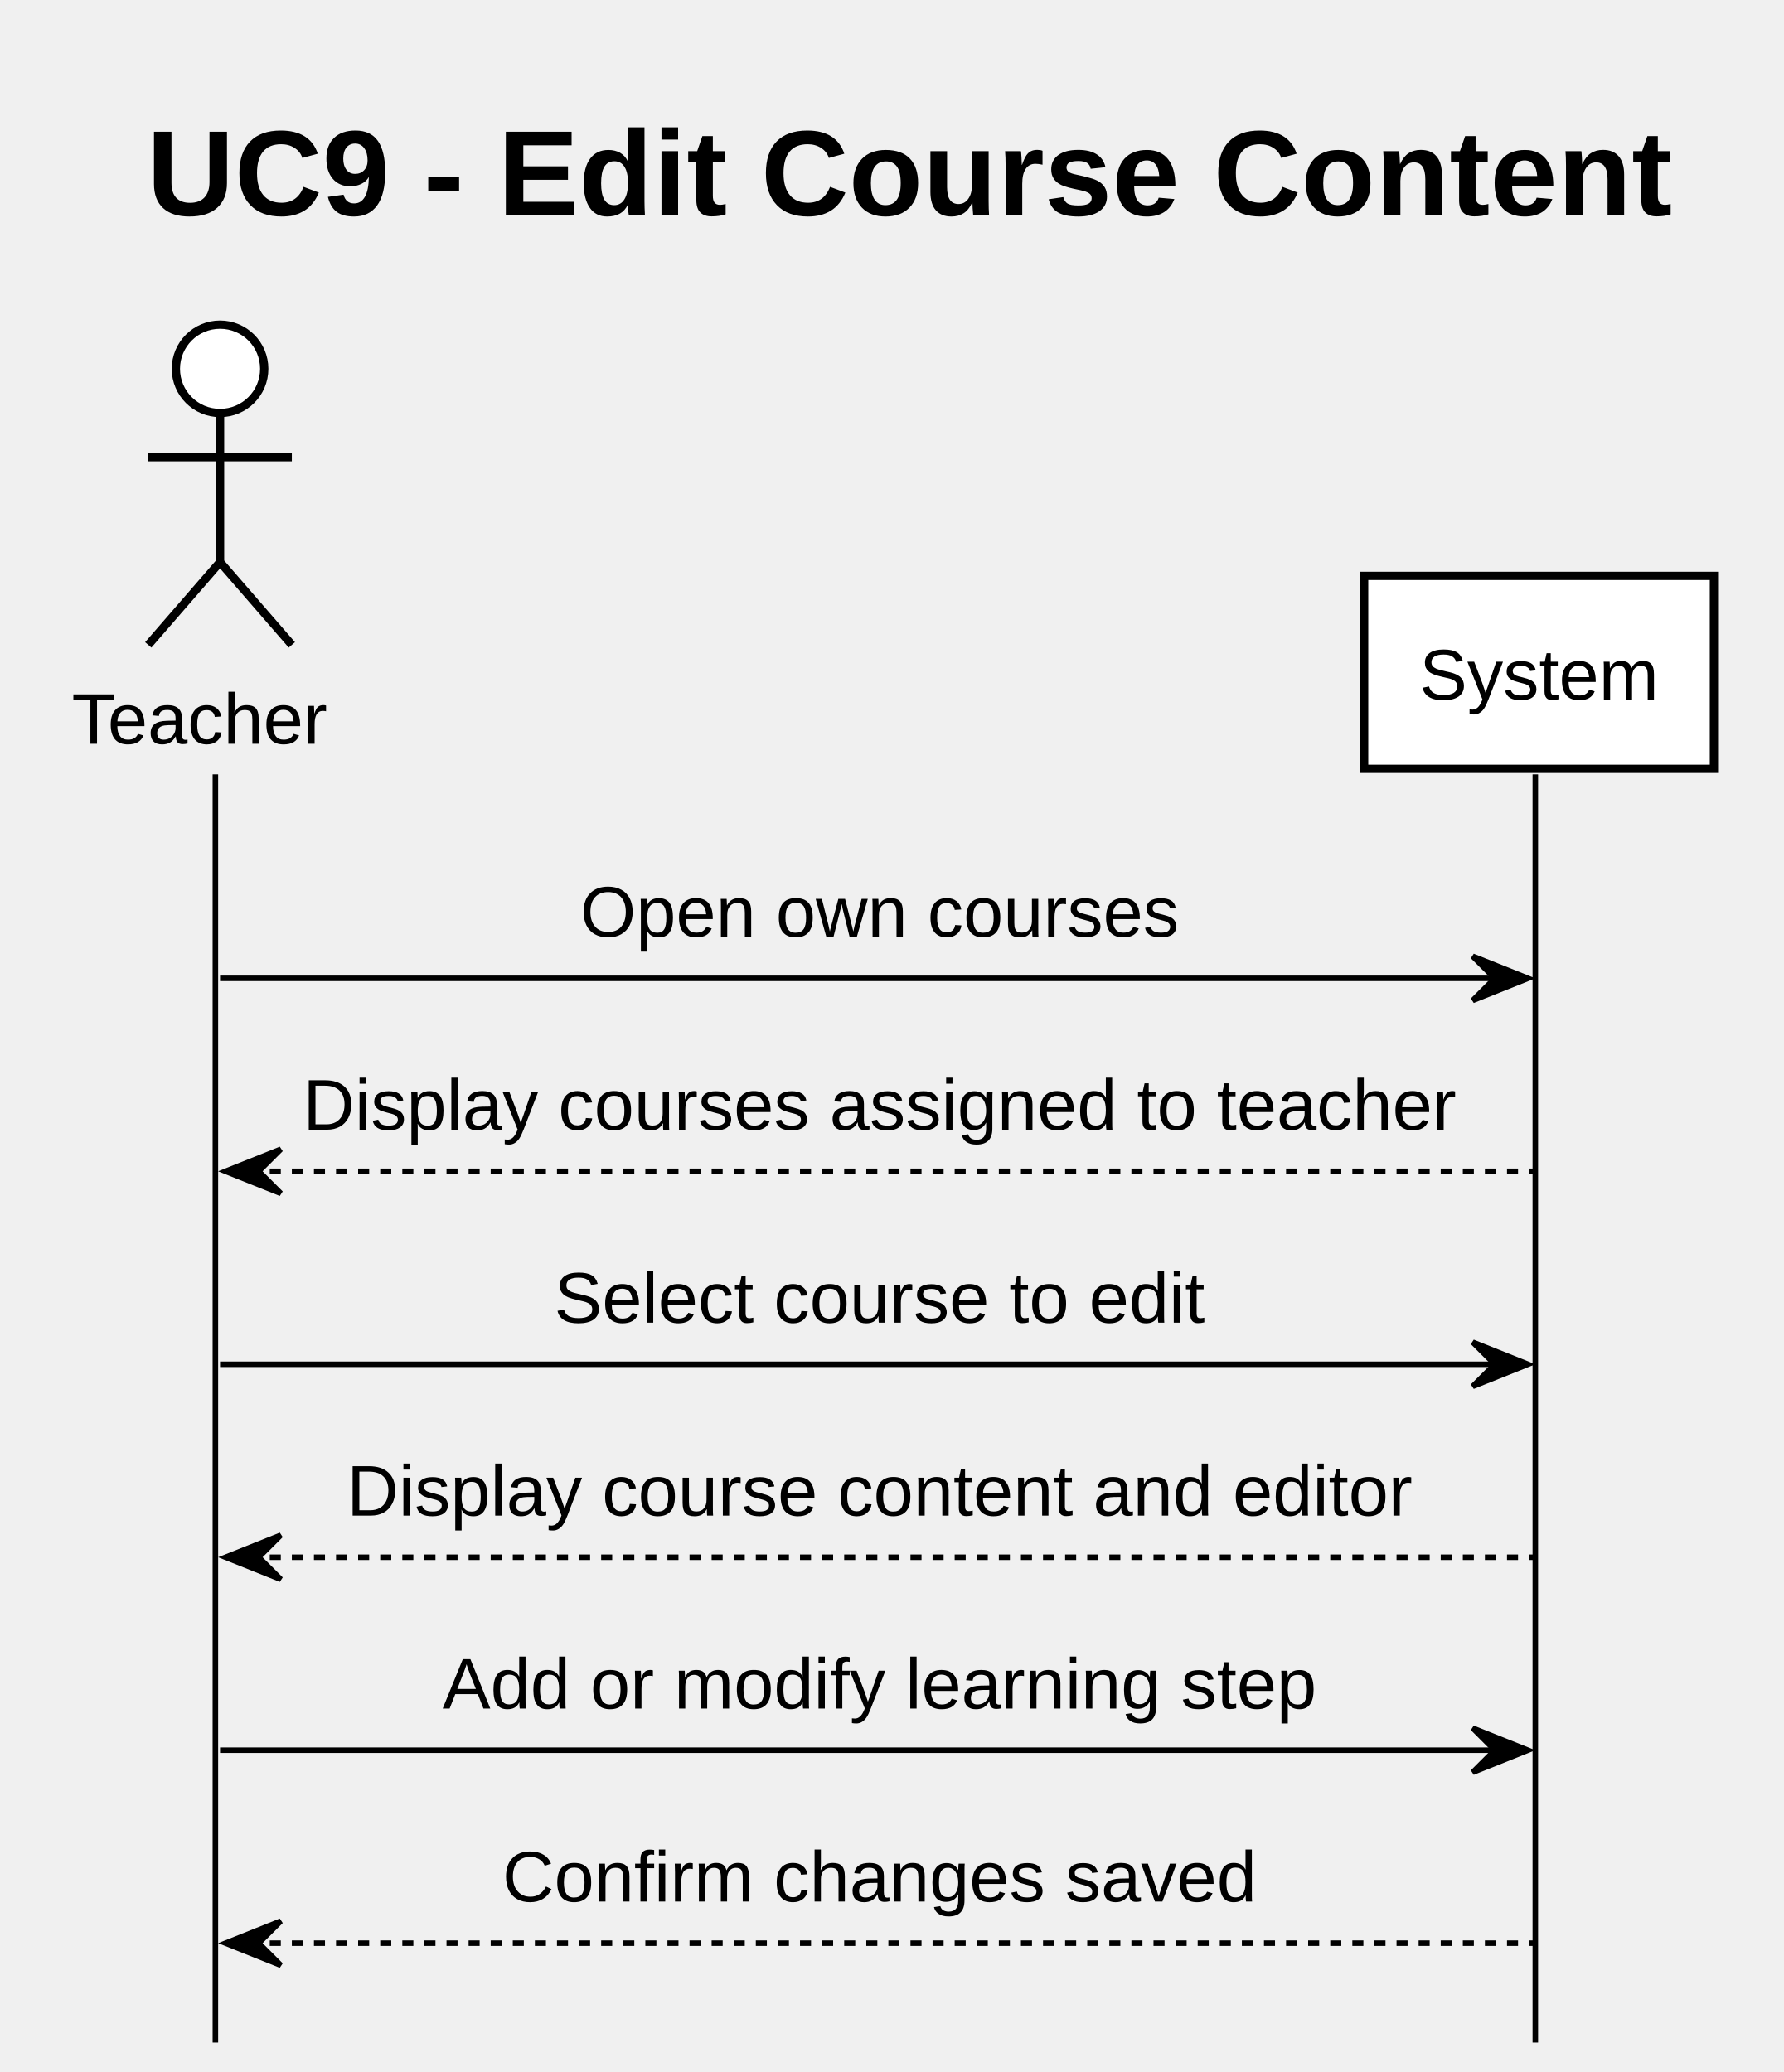
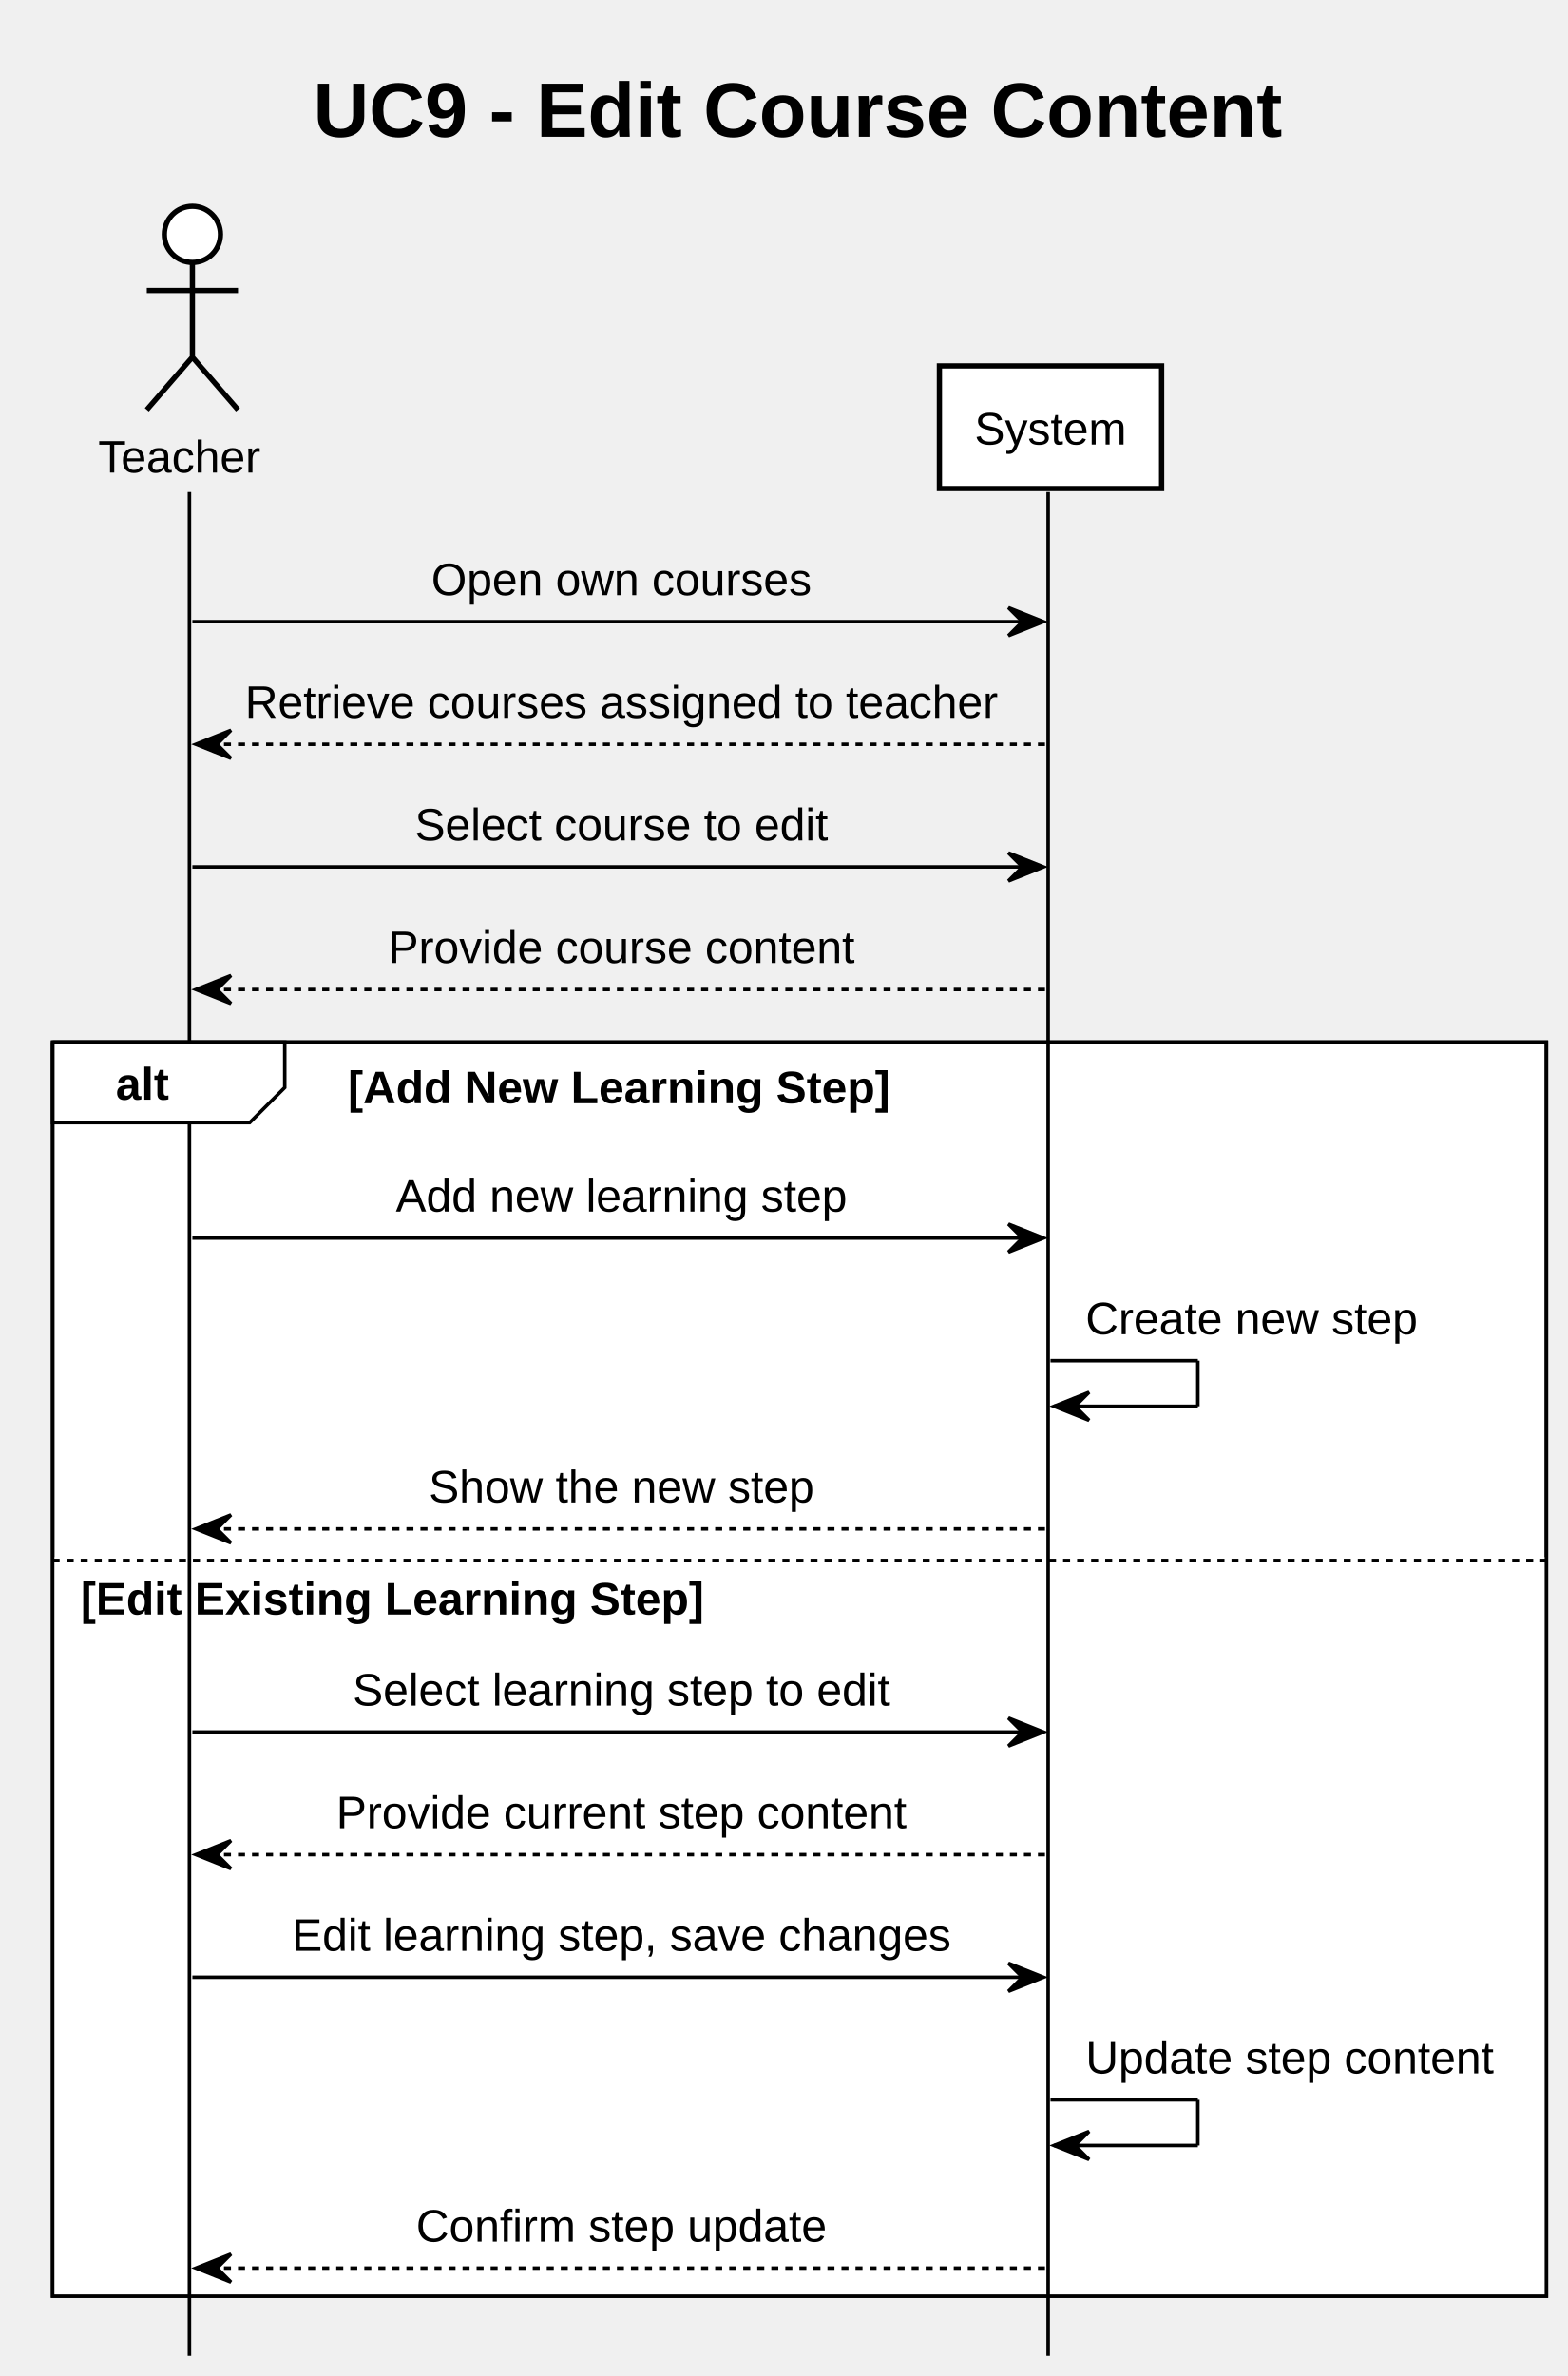
- <svg xmlns="http://www.w3.org/2000/svg" contentStyleType="text/css" data-diagram-type="SEQUENCE" height="430.833px" preserveAspectRatio="none" style="width:370px;height:430px;background:#FFFFFF;" version="1.1" viewBox="0 0 370 430" width="370.104px" zoomAndPan="magnify">
+ <svg xmlns="http://www.w3.org/2000/svg" contentStyleType="text/css" data-diagram-type="SEQUENCE" height="776.875px" preserveAspectRatio="none" style="width:512px;height:776px;background:#FFFFFF;" version="1.1" viewBox="0 0 512 776" width="512.188px" zoomAndPan="magnify">
  <defs />
  <g>
-     <text fill="#000000" font-family="Arial" font-size="25.208" font-weight="bold" lengthAdjust="spacing" textLength="316.507" x="30.435" y="44.682">UC9 - Edit Course Content</text>
+     <text fill="#000000" font-family="Arial" font-size="25.208" font-weight="bold" lengthAdjust="spacing" textLength="316.507" x="102.319" y="44.682">UC9 - Edit Course Content</text>
+     <rect fill="#FFFFFF" height="409.562" style="stroke:#000000;stroke-width:1.146;" width="487.917" x="17.188" y="340.36" />
+     <rect fill="#FFFFFF" height="241.418" style="stroke:none;stroke-width:1.146;" width="487.917" x="17.188" y="508.504" />
    <g>
-       <rect fill="#000000" fill-opacity="0" height="263.189" width="9.167" x="41.072" y="160.699" />
-       <line style="stroke:#000000;stroke-width:1.146;" x1="44.688" x2="44.688" y1="160.699" y2="423.888" />
+       <rect fill="#000000" fill-opacity="0" height="608.702" width="9.167" x="58.26" y="160.699" />
+       <line style="stroke:#000000;stroke-width:1.146;" x1="61.875" x2="61.875" y1="160.699" y2="769.401" />
    </g>
    <g>
-       <rect fill="#000000" fill-opacity="0" height="263.189" width="9.167" x="314.733" y="160.699" />
-       <line style="stroke:#000000;stroke-width:1.146;" x1="318.548" x2="318.548" y1="160.699" y2="423.888" />
+       <rect fill="#000000" fill-opacity="0" height="608.702" width="9.167" x="338.547" y="160.699" />
+       <line style="stroke:#000000;stroke-width:1.146;" x1="342.362" x2="342.362" y1="160.699" y2="769.401" />
    </g>
    <g class="participant participant-head" data-participant="Teacher">
-       <text fill="#000000" font-family="Arial" font-size="14.896" lengthAdjust="spacing" textLength="54.645" x="14.896" y="154.349">Teacher</text>
-       <ellipse cx="45.656" cy="76.539" fill="#FFFFFF" rx="9.167" ry="9.167" style="stroke:#000000;stroke-width:1.719;" />
-       <path d="M45.656,85.706 L45.656,116.643 M30.76,94.873 L60.551,94.873 M45.656,116.643 L30.76,133.831 M45.656,116.643 L60.551,133.831" fill="none" style="stroke:#000000;stroke-width:1.719;" />
+       <text fill="#000000" font-family="Arial" font-size="14.896" lengthAdjust="spacing" textLength="54.645" x="32.083" y="154.349">Teacher</text>
+       <ellipse cx="62.843" cy="76.539" fill="#FFFFFF" rx="9.167" ry="9.167" style="stroke:#000000;stroke-width:1.719;" />
+       <path d="M62.843,85.706 L62.843,116.643 M47.947,94.873 L77.739,94.873 M62.843,116.643 L47.947,133.831 M62.843,116.643 L77.739,133.831" fill="none" style="stroke:#000000;stroke-width:1.719;" />
    </g>
    <g class="participant participant-head" data-participant="System">
-       <rect fill="#FFFFFF" height="40.045" style="stroke:#000000;stroke-width:1.719;" width="72.579" x="283.027" y="119.508" />
-       <text fill="#000000" font-family="Arial" font-size="14.896" lengthAdjust="spacing" textLength="49.663" x="294.486" y="145.182">System</text>
+       <rect fill="#FFFFFF" height="40.045" style="stroke:#000000;stroke-width:1.719;" width="72.579" x="306.841" y="119.508" />
+       <text fill="#000000" font-family="Arial" font-size="14.896" lengthAdjust="spacing" textLength="49.663" x="318.299" y="145.182">System</text>
    </g>
    <g class="message" data-participant-1="Teacher" data-participant-2="System">
-       <polygon fill="#000000" points="305.567,198.453,317.025,203.036,305.567,207.62,310.15,203.036" style="stroke:#000000;stroke-width:1.146;" />
-       <line style="stroke:#000000;stroke-width:1.146;" x1="45.656" x2="312.442" y1="203.036" y2="203.036" />
-       <text fill="#000000" font-family="Arial" font-size="14.896" lengthAdjust="spacing" textLength="124.2" x="120.386" y="194.394">Open own courses</text>
+       <polygon fill="#000000" points="329.38,198.453,340.839,203.036,329.38,207.62,333.964,203.036" style="stroke:#000000;stroke-width:1.146;" />
+       <line style="stroke:#000000;stroke-width:1.146;" x1="62.843" x2="336.255" y1="203.036" y2="203.036" />
+       <text fill="#000000" font-family="Arial" font-size="14.896" lengthAdjust="spacing" textLength="124.2" x="140.887" y="194.394">Open own courses</text>
    </g>
    <g class="message" data-participant-1="System" data-participant-2="Teacher">
-       <polygon fill="#000000" points="58.26,238.498,46.801,243.082,58.26,247.665,53.676,243.082" style="stroke:#000000;stroke-width:1.146;" />
-       <line style="stroke:#000000;stroke-width:1.146;stroke-dasharray:2.292,2.292;" x1="51.385" x2="318.171" y1="243.082" y2="243.082" />
-       <text fill="#000000" font-family="Arial" font-size="14.896" lengthAdjust="spacing" textLength="239.286" x="62.843" y="234.44">Display courses assigned to teacher</text>
+       <polygon fill="#000000" points="75.447,238.498,63.989,243.082,75.447,247.665,70.864,243.082" style="stroke:#000000;stroke-width:1.146;" />
+       <line style="stroke:#000000;stroke-width:1.146;stroke-dasharray:2.292,2.292;" x1="68.572" x2="341.985" y1="243.082" y2="243.082" />
+       <text fill="#000000" font-family="Arial" font-size="14.896" lengthAdjust="spacing" textLength="245.912" x="80.031" y="234.44">Retrieve courses assigned to teacher</text>
    </g>
    <g class="message" data-participant-1="Teacher" data-participant-2="System">
-       <polygon fill="#000000" points="305.567,278.544,317.025,283.127,305.567,287.711,310.15,283.127" style="stroke:#000000;stroke-width:1.146;" />
-       <line style="stroke:#000000;stroke-width:1.146;" x1="45.656" x2="312.442" y1="283.127" y2="283.127" />
-       <text fill="#000000" font-family="Arial" font-size="14.896" lengthAdjust="spacing" textLength="134.964" x="115.004" y="274.485">Select course to edit</text>
+       <polygon fill="#000000" points="329.38,278.544,340.839,283.127,329.38,287.711,333.964,283.127" style="stroke:#000000;stroke-width:1.146;" />
+       <line style="stroke:#000000;stroke-width:1.146;" x1="62.843" x2="336.255" y1="283.127" y2="283.127" />
+       <text fill="#000000" font-family="Arial" font-size="14.896" lengthAdjust="spacing" textLength="134.964" x="135.505" y="274.485">Select course to edit</text>
    </g>
    <g class="message" data-participant-1="System" data-participant-2="Teacher">
-       <polygon fill="#000000" points="58.26,318.589,46.801,323.173,58.26,327.756,53.676,323.173" style="stroke:#000000;stroke-width:1.146;" />
-       <line style="stroke:#000000;stroke-width:1.146;stroke-dasharray:2.292,2.292;" x1="51.385" x2="318.171" y1="323.173" y2="323.173" />
-       <text fill="#000000" font-family="Arial" font-size="14.896" lengthAdjust="spacing" textLength="221.081" x="71.946" y="314.53">Display course content and editor</text>
+       <polygon fill="#000000" points="75.447,318.589,63.989,323.173,75.447,327.756,70.864,323.173" style="stroke:#000000;stroke-width:1.146;" />
+       <line style="stroke:#000000;stroke-width:1.146;stroke-dasharray:2.292,2.292;" x1="68.572" x2="341.985" y1="323.173" y2="323.173" />
+       <text fill="#000000" font-family="Arial" font-size="14.896" lengthAdjust="spacing" textLength="152.355" x="126.809" y="314.53">Provide course content</text>
+     </g>
+     <path d="M17.188,340.36 L93.008,340.36 L93.008,355.197 L81.55,366.656 L17.188,366.656 L17.188,340.36" fill="#FFFFFF" style="stroke:#000000;stroke-width:1.146;" />
+     <rect fill="none" height="409.562" style="stroke:#000000;stroke-width:1.146;" width="487.917" x="17.188" y="340.36" />
+     <text fill="#000000" font-family="Arial" font-size="14.896" font-weight="bold" lengthAdjust="spacing" textLength="17.383" x="37.812" y="359.159">alt</text>
+     <text fill="#000000" font-family="Arial" font-size="14.896" font-weight="bold" lengthAdjust="spacing" textLength="177.099" x="113.633" y="360.305">[Add New Learning Step]</text>
+     <g class="message" data-participant-1="Teacher" data-participant-2="System">
+       <polygon fill="#000000" points="329.38,399.767,340.839,404.351,329.38,408.934,333.964,404.351" style="stroke:#000000;stroke-width:1.146;" />
+       <line style="stroke:#000000;stroke-width:1.146;" x1="62.843" x2="336.255" y1="404.351" y2="404.351" />
+       <text fill="#000000" font-family="Arial" font-size="14.896" lengthAdjust="spacing" textLength="147.402" x="129.286" y="395.708">Add new learning step</text>
+     </g>
+     <g class="message" data-participant-1="System" data-participant-2="System">
+       <line style="stroke:#000000;stroke-width:1.146;" x1="343.13" x2="391.255" y1="444.396" y2="444.396" />
+       <line style="stroke:#000000;stroke-width:1.146;" x1="391.255" x2="391.255" y1="444.396" y2="459.292" />
+       <line style="stroke:#000000;stroke-width:1.146;" x1="344.276" x2="391.255" y1="459.292" y2="459.292" />
+       <polygon fill="#000000" points="355.735,454.708,344.276,459.292,355.735,463.875,351.151,459.292" style="stroke:#000000;stroke-width:1.146;" />
+       <text fill="#000000" font-family="Arial" font-size="14.896" lengthAdjust="spacing" textLength="108.468" x="354.589" y="435.754">Create new step</text>
+     </g>
+     <g class="message" data-participant-1="System" data-participant-2="Teacher">
+       <polygon fill="#000000" points="75.447,494.754,63.989,499.337,75.447,503.921,70.864,499.337" style="stroke:#000000;stroke-width:1.146;" />
+       <line style="stroke:#000000;stroke-width:1.146;stroke-dasharray:2.292,2.292;" x1="68.572" x2="341.985" y1="499.337" y2="499.337" />
+       <text fill="#000000" font-family="Arial" font-size="14.896" lengthAdjust="spacing" textLength="125.865" x="140.054" y="490.695">Show the new step</text>
+     </g>
+     <line style="stroke:#000000;stroke-width:1.146;stroke-dasharray:2.292,2.292;" x1="17.188" x2="505.104" y1="509.65" y2="509.65" />
+     <text fill="#000000" font-family="Arial" font-size="14.896" font-weight="bold" lengthAdjust="spacing" textLength="203.589" x="26.354" y="527.303">[Edit Existing Learning Step]</text>
+     <g class="message" data-participant-1="Teacher" data-participant-2="System">
+       <polygon fill="#000000" points="329.38,561.095,340.839,565.678,329.38,570.261,333.964,565.678" style="stroke:#000000;stroke-width:1.146;" />
+       <line style="stroke:#000000;stroke-width:1.146;" x1="62.843" x2="336.255" y1="565.678" y2="565.678" />
+       <text fill="#000000" font-family="Arial" font-size="14.896" lengthAdjust="spacing" textLength="175.55" x="115.212" y="557.036">Select learning step to edit</text>
+     </g>
+     <g class="message" data-participant-1="System" data-participant-2="Teacher">
+       <polygon fill="#000000" points="75.447,601.14,63.989,605.723,75.447,610.307,70.864,605.723" style="stroke:#000000;stroke-width:1.146;" />
+       <line style="stroke:#000000;stroke-width:1.146;stroke-dasharray:2.292,2.292;" x1="68.572" x2="341.985" y1="605.723" y2="605.723" />
+       <text fill="#000000" font-family="Arial" font-size="14.896" lengthAdjust="spacing" textLength="186.3" x="109.837" y="597.081">Provide current step content</text>
    </g>
    <g class="message" data-participant-1="Teacher" data-participant-2="System">
-       <polygon fill="#000000" points="305.567,358.635,317.025,363.218,305.567,367.801,310.15,363.218" style="stroke:#000000;stroke-width:1.146;" />
-       <line style="stroke:#000000;stroke-width:1.146;" x1="45.656" x2="312.442" y1="363.218" y2="363.218" />
-       <text fill="#000000" font-family="Arial" font-size="14.896" lengthAdjust="spacing" textLength="181.332" x="91.82" y="354.576">Add or modify learning step</text>
+       <polygon fill="#000000" points="329.38,641.186,340.839,645.769,329.38,650.352,333.964,645.769" style="stroke:#000000;stroke-width:1.146;" />
+       <line style="stroke:#000000;stroke-width:1.146;" x1="62.843" x2="336.255" y1="645.769" y2="645.769" />
+       <text fill="#000000" font-family="Arial" font-size="14.896" lengthAdjust="spacing" textLength="215.299" x="95.338" y="637.127">Edit learning step, save changes</text>
+     </g>
+     <g class="message" data-participant-1="System" data-participant-2="System">
+       <line style="stroke:#000000;stroke-width:1.146;" x1="343.13" x2="391.255" y1="685.814" y2="685.814" />
+       <line style="stroke:#000000;stroke-width:1.146;" x1="391.255" x2="391.255" y1="685.814" y2="700.71" />
+       <line style="stroke:#000000;stroke-width:1.146;" x1="344.276" x2="391.255" y1="700.71" y2="700.71" />
+       <polygon fill="#000000" points="355.735,696.127,344.276,700.71,355.735,705.293,351.151,700.71" style="stroke:#000000;stroke-width:1.146;" />
+       <text fill="#000000" font-family="Arial" font-size="14.896" lengthAdjust="spacing" textLength="133.328" x="354.589" y="677.172">Update step content</text>
    </g>
    <g class="message" data-participant-1="System" data-participant-2="Teacher">
-       <polygon fill="#000000" points="58.26,398.68,46.801,403.263,58.26,407.847,53.676,403.263" style="stroke:#000000;stroke-width:1.146;" />
-       <line style="stroke:#000000;stroke-width:1.146;stroke-dasharray:2.292,2.292;" x1="51.385" x2="318.171" y1="403.263" y2="403.263" />
-       <text fill="#000000" font-family="Arial" font-size="14.896" lengthAdjust="spacing" textLength="156.486" x="104.243" y="394.621">Confirm changes saved</text>
+       <polygon fill="#000000" points="75.447,736.172,63.989,740.755,75.447,745.339,70.864,740.755" style="stroke:#000000;stroke-width:1.146;" />
+       <line style="stroke:#000000;stroke-width:1.146;stroke-dasharray:2.292,2.292;" x1="68.572" x2="341.985" y1="740.755" y2="740.755" />
+       <text fill="#000000" font-family="Arial" font-size="14.896" lengthAdjust="spacing" textLength="134.135" x="135.919" y="732.113">Confirm step update</text>
    </g>
  </g>
</svg>
